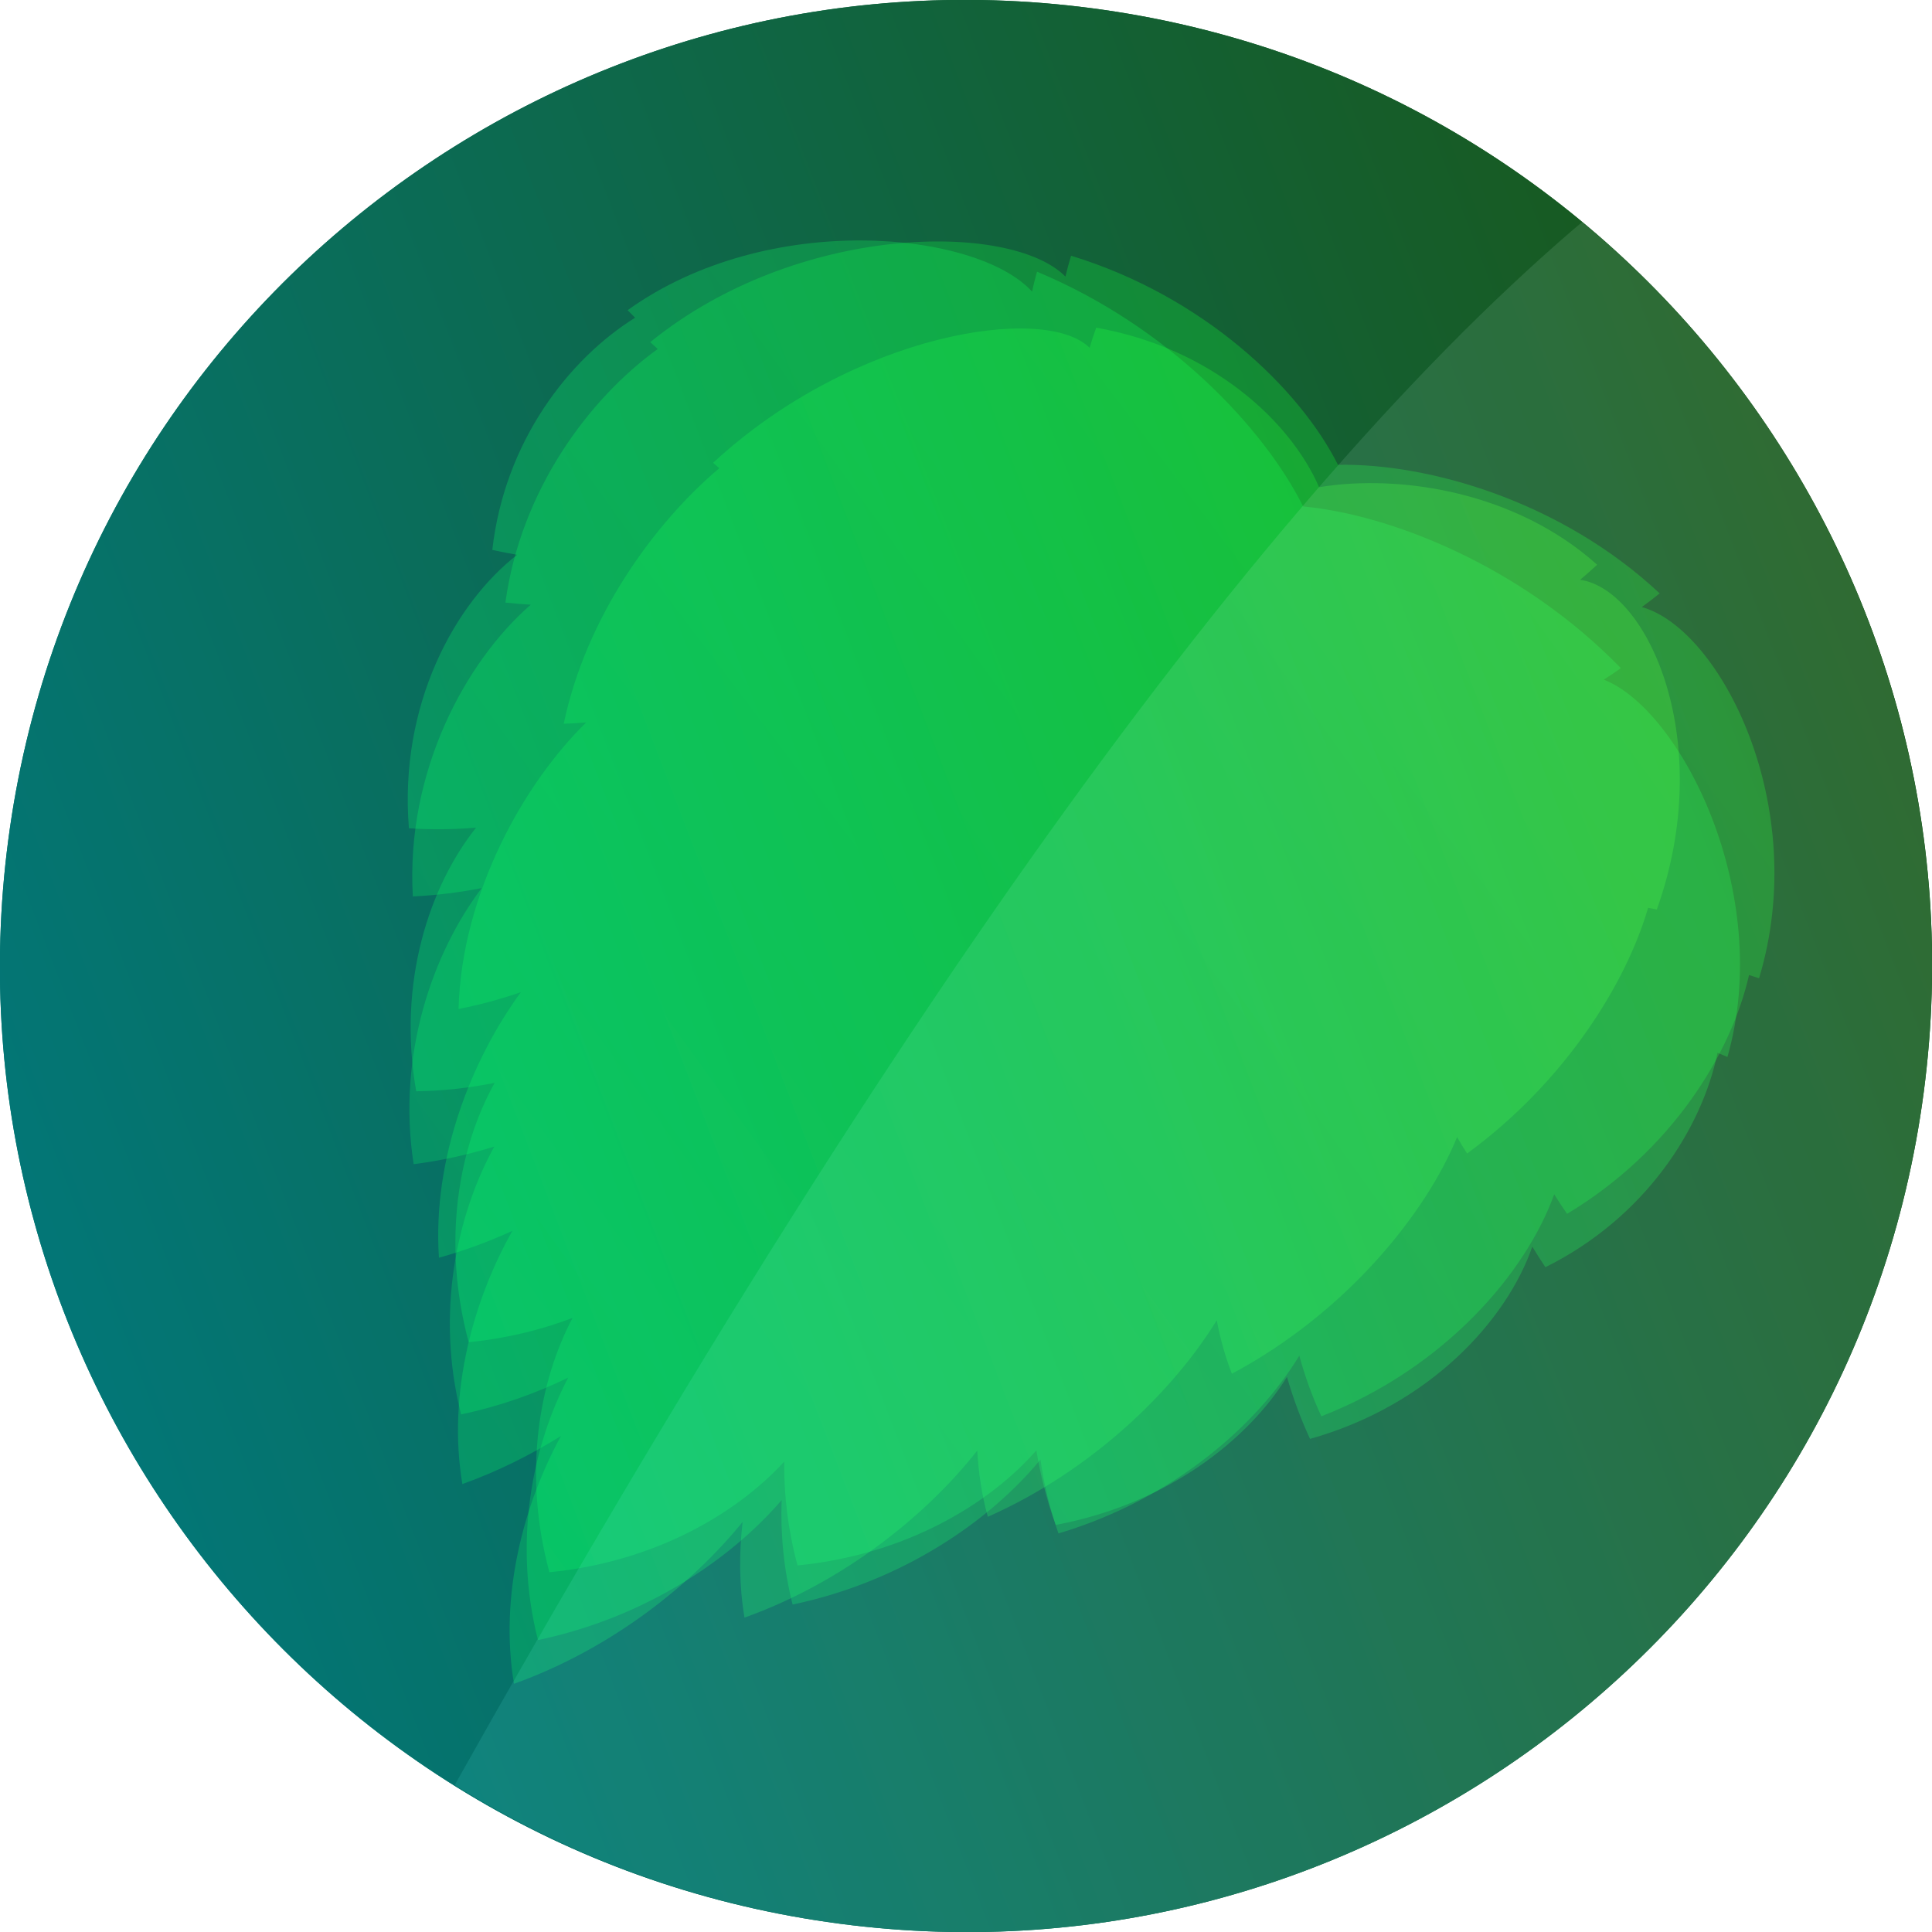
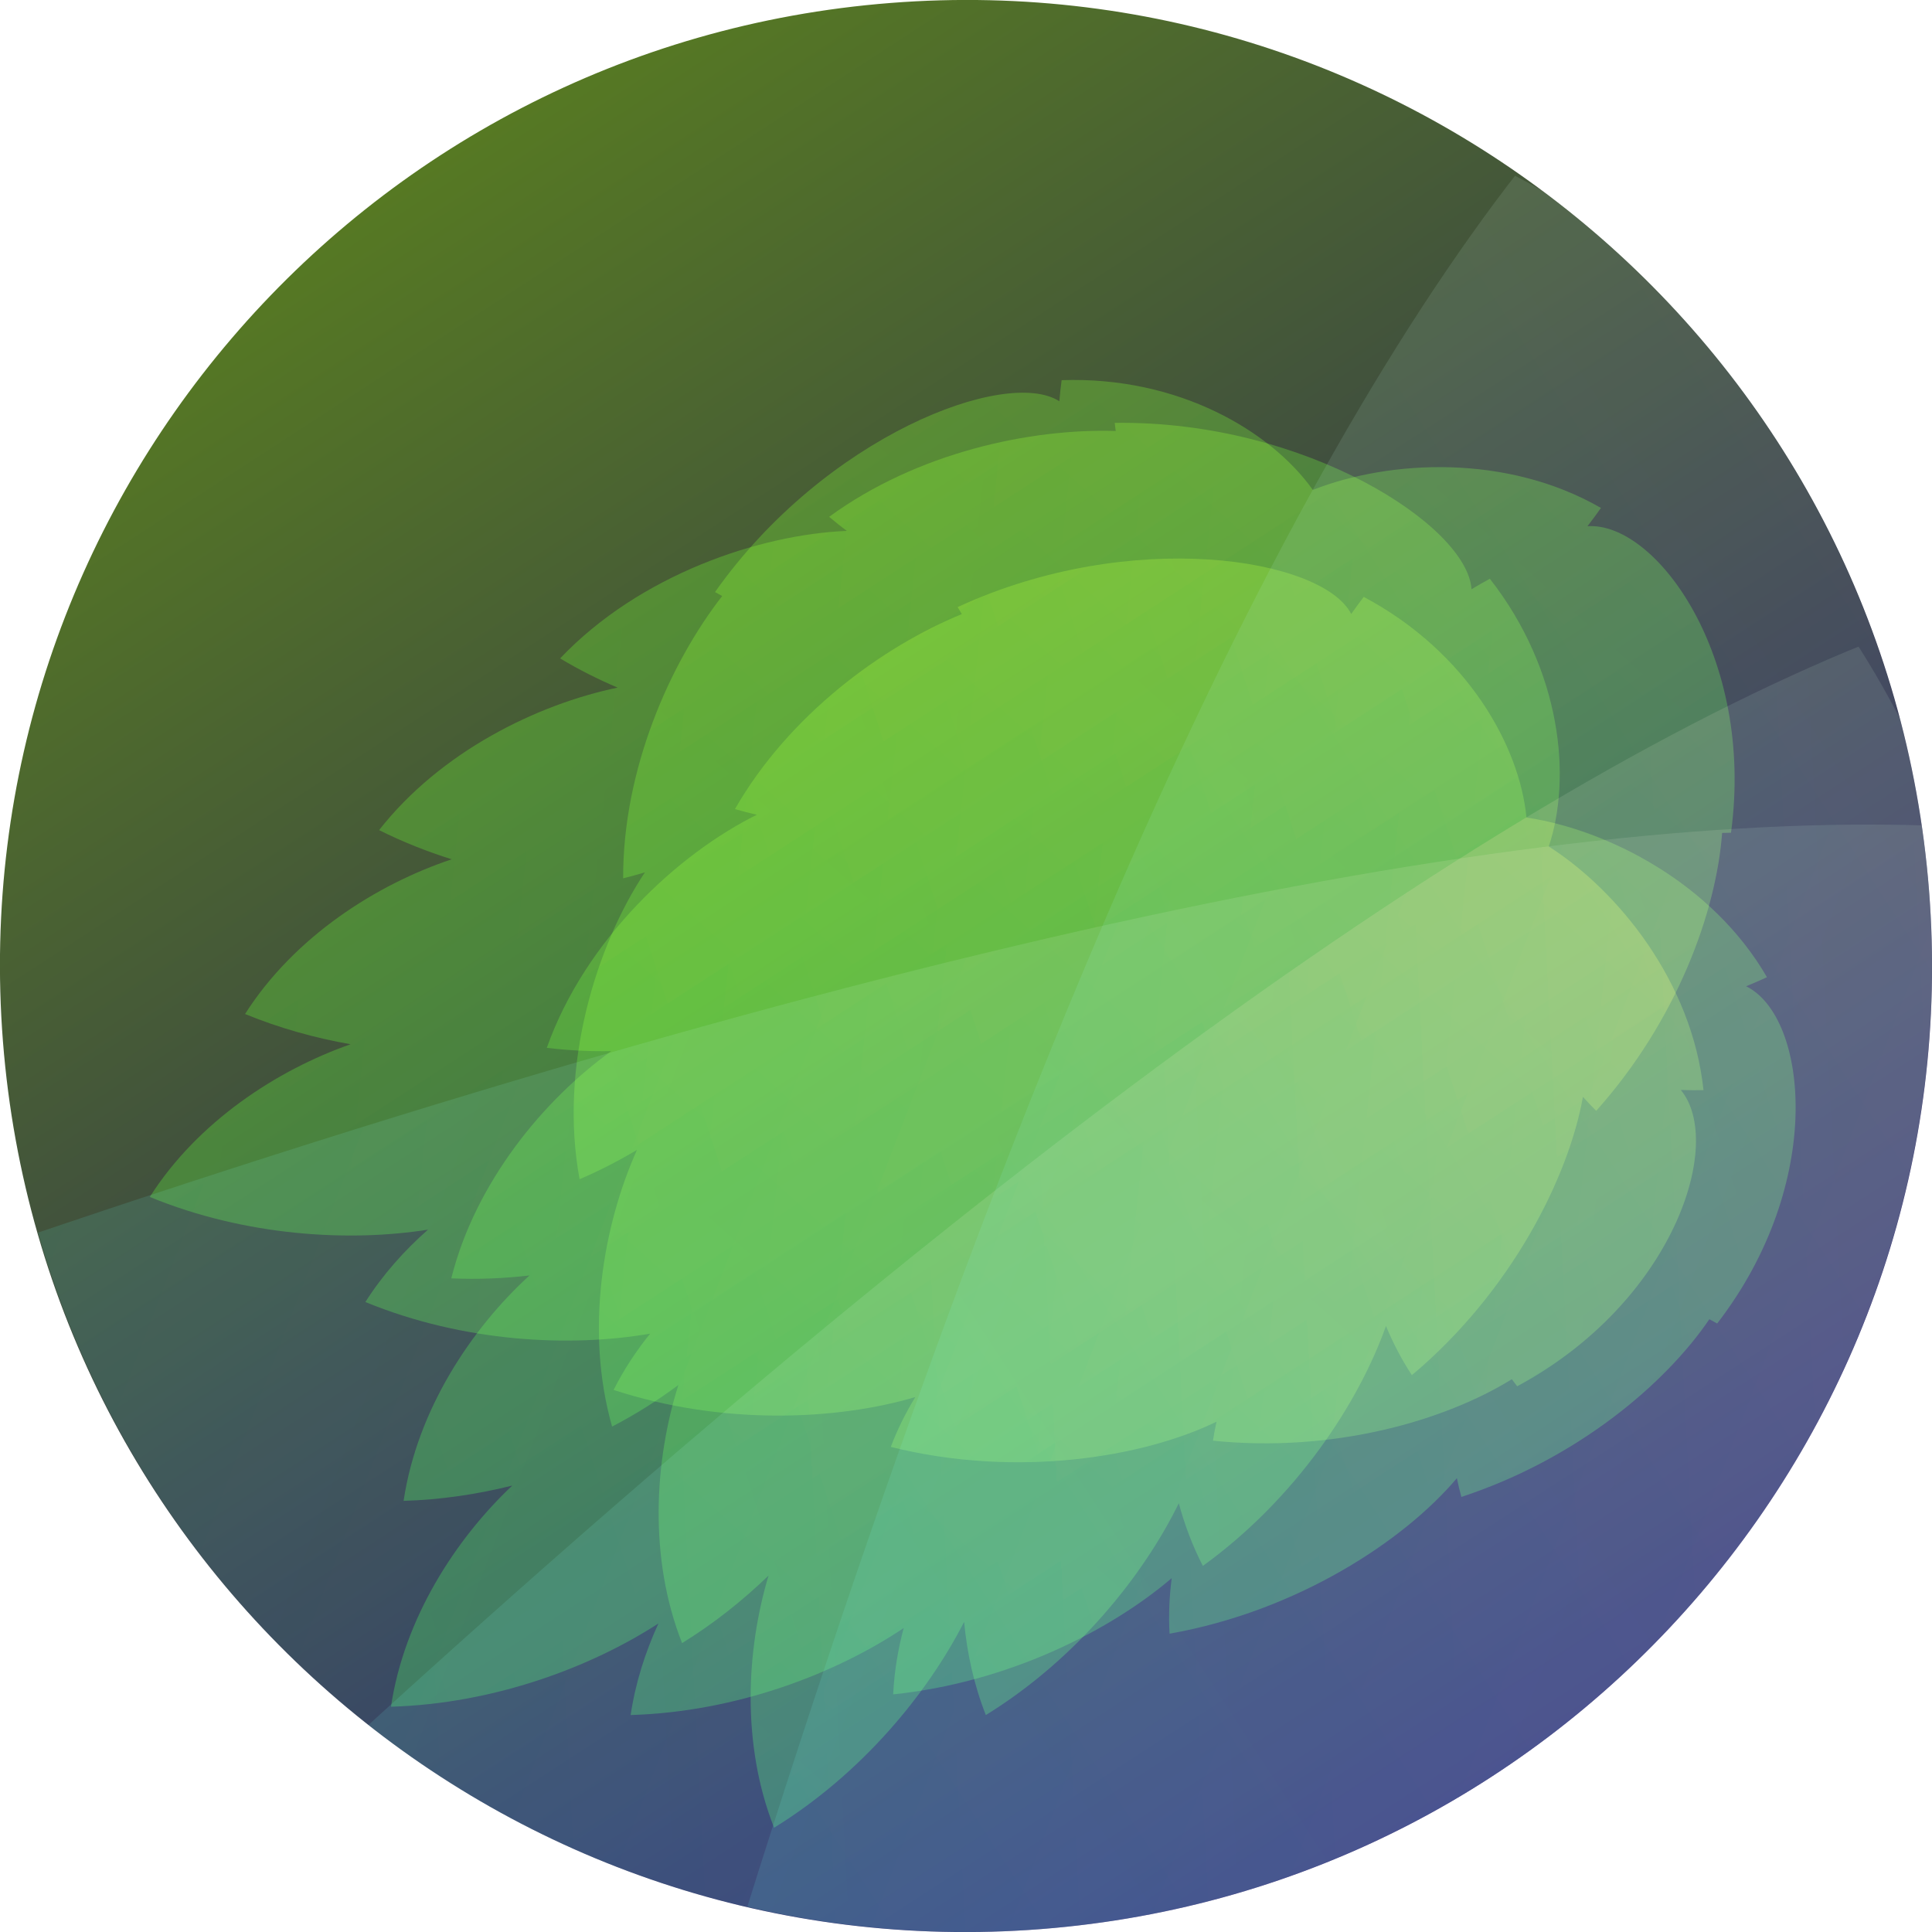
<svg xmlns="http://www.w3.org/2000/svg" xmlns:xlink="http://www.w3.org/1999/xlink" width="120mm" height="120mm" viewBox="0 0 120 120" version="1.1" id="svg5">
  <defs id="defs2">
    <linearGradient id="linearGradient2652">
-       <stop style="stop-color:#19591d;stop-opacity:1;" offset="0" id="stop2648" />
-       <stop style="stop-color:#007a82;stop-opacity:1;" offset="1" id="stop2650" />
+       <stop style="stop-color:#567923;stop-opacity:1;" offset="0" id="stop2648" />
+       <stop style="stop-color:#160073;stop-opacity:1;" offset="1" id="stop2650" />
    </linearGradient>
    <linearGradient id="linearGradient2646">
      <stop style="stop-color:#ddf5de;stop-opacity:1;" offset="0" id="stop2642" />
      <stop style="stop-color:#45fffd;stop-opacity:1;" offset="1" id="stop2644" />
    </linearGradient>
    <linearGradient id="linearGradient1932">
-       <stop style="stop-color:#81e300;stop-opacity:0.518;" offset="0" id="stop1928" />
-       <stop style="stop-color:#50ff04;stop-opacity:0.488;" offset="1" id="stop1930" />
+       <stop style="stop-color:#81e300;stop-opacity:0.557;" offset="0" id="stop1928" />
+       <stop style="stop-color:#50ff04;stop-opacity:0.578;" offset="1" id="stop1930" />
    </linearGradient>
-     <linearGradient id="linearGradient1890">
-       <stop style="stop-color:#00ff66;stop-opacity:0.518;" offset="0" id="stop1886" />
-       <stop style="stop-color:#69dd00;stop-opacity:0.488;" offset="1" id="stop1888" />
-     </linearGradient>
-     <linearGradient id="linearGradient1784">
-       <stop style="stop-color:#00ad1a;stop-opacity:0.518;" offset="0" id="stop1780" />
-       <stop style="stop-color:#168100;stop-opacity:0.488;" offset="1" id="stop1782" />
-     </linearGradient>
-     <linearGradient id="linearGradient1745">
-       <stop style="stop-color:#19591d;stop-opacity:1;" offset="0" id="stop1741" />
-       <stop style="stop-color:#008281;stop-opacity:1;" offset="1" id="stop1743" />
-     </linearGradient>
-     <linearGradient xlink:href="#linearGradient1745" id="linearGradient1747" x1="50.175" y1="143.478" x2="158.108" y2="84.815" gradientUnits="userSpaceOnUse" gradientTransform="matrix(1.102519,0,0,1.102519,-221.6572,-234.98)" />
-     <linearGradient xlink:href="#linearGradient1784" id="linearGradient1778" x1="56.723" y1="138.6" x2="133.778" y2="83.993" gradientUnits="userSpaceOnUse" gradientTransform="matrix(-1.260808,-0.04117707,0.0049769,-1.144443,219.565,259.1246)" />
-     <linearGradient xlink:href="#linearGradient1890" id="linearGradient1883" gradientUnits="userSpaceOnUse" x1="56.723" y1="138.6" x2="133.778" y2="83.993" gradientTransform="matrix(-1.233983,-0.1794227,-0.02298424,-1.123217,219.4182,269.4075)" />
-     <linearGradient xlink:href="#linearGradient1932" id="linearGradient1925" gradientUnits="userSpaceOnUse" gradientTransform="matrix(-1.124952,0.1260953,0.09143628,-1.064345,195.0098,235.6109)" x1="56.723" y1="138.6" x2="133.778" y2="83.993" />
-     <linearGradient xlink:href="#linearGradient2652" id="linearGradient1747-3" x1="50.175" y1="143.478" x2="158.108" y2="84.815" gradientUnits="userSpaceOnUse" gradientTransform="matrix(1.102519,0,0,1.102519,-221.6572,-234.98)" />
-     <linearGradient xlink:href="#linearGradient2646" id="linearGradient1747-3-3" x1="50.175" y1="143.478" x2="158.108" y2="84.815" gradientUnits="userSpaceOnUse" gradientTransform="matrix(1.102519,0,0,1.102519,-221.6572,-234.98)" />
+     <linearGradient xlink:href="#linearGradient1932" id="linearGradient1925" gradientUnits="userSpaceOnUse" gradientTransform="matrix(-1.108858,-0.2277055,0.4158619,-0.9839972,158.8185,271.9907)" x1="56.723" y1="138.6" x2="133.778" y2="83.993" />
+     <linearGradient xlink:href="#linearGradient2652" id="linearGradient1747-3" x1="50.175" y1="143.478" x2="158.108" y2="84.815" gradientUnits="userSpaceOnUse" gradientTransform="matrix(1.102519,0,0,1.102519,17.14992,-219.4204)" />
+     <linearGradient xlink:href="#linearGradient2646" id="linearGradient1747-3-3" x1="50.175" y1="143.478" x2="158.108" y2="84.815" gradientUnits="userSpaceOnUse" gradientTransform="matrix(-0.9949563,-0.4749849,0.4749849,-0.9949563,144.9595,295.199)" />
+     <linearGradient xlink:href="#linearGradient2646" id="linearGradient1061" gradientUnits="userSpaceOnUse" gradientTransform="matrix(-1.09915,0.08612915,-0.08612915,-1.09915,223.1531,244.0794)" x1="50.175" y1="143.478" x2="158.108" y2="84.815" />
+     <linearGradient xlink:href="#linearGradient1932" id="linearGradient1063" gradientUnits="userSpaceOnUse" gradientTransform="matrix(-1.074153,0.3572305,-0.1318517,-1.060098,223.5512,217.0509)" x1="56.723" y1="138.6" x2="133.778" y2="83.993" />
+     <linearGradient xlink:href="#linearGradient2646" id="linearGradient1190" gradientUnits="userSpaceOnUse" gradientTransform="matrix(-0.7157441,-0.8386055,0.8386055,-0.7157441,69.66281,285.6674)" x1="50.175" y1="143.478" x2="158.108" y2="84.815" />
+     <linearGradient xlink:href="#linearGradient1932" id="linearGradient1192" gradientUnits="userSpaceOnUse" gradientTransform="matrix(-0.9203764,-0.6590327,0.7801365,-0.7297799,91.76332,270.1026)" x1="56.723" y1="138.6" x2="133.778" y2="83.993" />
+     <clipPath clipPathUnits="userSpaceOnUse" id="clipPath1362">
+       <circle style="fill:none;fill-opacity:1;stroke:#000000;stroke-width:0.072;stroke-opacity:1;stop-color:#000000" id="circle1364" r="60" cy="-88.911" cx="125.704" transform="rotate(85.51947)" />
+     </clipPath>
  </defs>
  <g id="layer1" transform="translate(-38.45958,-58.37355)">
-     <g id="g2665">
-       <circle style="fill:url(#linearGradient1747);fill-opacity:1;stroke:none;stroke-width:0.072;stop-color:#000000" id="path1583" r="60" cy="-104.471" cx="-113.104" transform="rotate(-172.4805)" />
-       <circle style="fill:url(#linearGradient1747-3);fill-opacity:1;stroke:none;stroke-width:0.072;stop-color:#000000" id="path1583-5" r="60" cy="-104.471" cx="-113.104" transform="rotate(-172.4805)" />
-       <path id="path844-9" style="opacity:0.512;mix-blend-mode:color-dodge;fill:url(#linearGradient1883);fill-opacity:1;stroke:none;stroke-width:0.303px;stroke-linecap:butt;stroke-linejoin:miter;stroke-opacity:1" d="m 72.582,156.029 c 6.495,-0.644 11.583,-3.6 14.588,-6.869 -0.025,2.046 0.223,4.215 0.824,6.448 6.679,-0.662 11.869,-3.769 14.836,-7.146 0.243,1.509 0.635,3.059 1.206,4.627 6.931,-1.296 11.925,-5.279 14.36,-9.192 0.364,1.271 0.834,2.559 1.431,3.85 7.472,-2.099 12.236,-7.411 13.807,-11.945 0.257,0.428 0.528,0.855 0.814,1.279 6.245,-3.104 9.726,-8.649 10.691,-13.318 0.203,0.09 0.408,0.178 0.614,0.264 2.912,-10.181 -2.911,-21.593 -7.682,-23.44 0.361,-0.226 0.716,-0.463 1.064,-0.713 -6.091,-6.271 -14.205,-9.527 -19.736,-10.044 -2.437,-4.892 -8.397,-11.193 -16.528,-14.58 -0.117,0.41 -0.22,0.822 -0.309,1.235 -3.403,-3.749 -16.394,-5.106 -25.121,1.155 0.154,0.158 0.309,0.314 0.465,0.468 -4.088,2.547 -8.102,7.66 -8.869,14.422 0.518,0.116 1.033,0.216 1.545,0.303 -3.844,2.985 -7.351,9.29 -6.724,16.987 1.439,0.094 2.833,0.073 4.171,-0.039 -2.872,3.61 -4.91,9.577 -3.717,16.373 1.709,-0.027 3.337,-0.213 4.872,-0.523 -2.181,3.909 -3.323,9.755 -1.612,16.108 2.345,-0.232 4.505,-0.767 6.451,-1.508 -2.068,3.904 -3.107,9.611 -1.441,15.796 z" />
-       <path id="path1583-5-2" style="fill:url(#linearGradient1747-3-3);fill-opacity:1;stroke:none;stroke-width:0.072;stop-color:#000000;opacity:0.114" d="M -145 -53.652 C -144.835 -53.833 -144.673 -54.005 -144.508 -54.189 C -143.953 -54.809 -143.397 -55.447 -142.838 -56.101 C -142.278 -56.756 -141.717 -57.428 -141.153 -58.117 C -140.589 -58.806 -140.023 -59.512 -139.454 -60.236 C -138.886 -60.96 -138.314 -61.701 -137.741 -62.46 C -137.168 -63.219 -136.592 -63.996 -136.014 -64.79 C -135.436 -65.584 -134.855 -66.396 -134.272 -67.226 C -133.689 -68.057 -133.104 -68.905 -132.516 -69.771 C -131.928 -70.637 -131.337 -71.522 -130.744 -72.424 C -130.152 -73.327 -129.556 -74.248 -128.958 -75.187 C -128.361 -76.127 -127.76 -77.084 -127.157 -78.061 C -126.555 -79.037 -125.949 -80.033 -125.341 -81.046 C -124.734 -82.06 -124.123 -83.093 -123.51 -84.145 C -122.897 -85.196 -122.281 -86.267 -121.663 -87.356 C -121.045 -88.446 -120.424 -89.555 -119.801 -90.683 C -119.177 -91.811 -118.551 -92.958 -117.923 -94.125 C -117.294 -95.292 -116.662 -96.478 -116.028 -97.684 C -115.394 -98.89 -114.758 -100.115 -114.119 -101.361 C -113.479 -102.606 -112.838 -103.87 -112.193 -105.155 C -111.548 -106.44 -110.901 -107.745 -110.251 -109.07 C -109.6 -110.395 -108.948 -111.74 -108.292 -113.105 C -107.637 -114.47 -106.979 -115.856 -106.317 -117.261 C -105.656 -118.667 -104.992 -120.094 -104.326 -121.541 C -103.659 -122.987 -102.989 -124.455 -102.317 -125.943 C -101.645 -127.432 -100.97 -128.94 -100.292 -130.47 C -99.614 -132 -98.933 -133.551 -98.25 -135.123 C -97.566 -136.694 -96.88 -138.287 -96.19 -139.902 C -95.501 -141.516 -94.809 -143.151 -94.114 -144.808 C -93.419 -146.465 -92.721 -148.143 -92.02 -149.843 C -91.319 -151.543 -90.615 -153.264 -89.908 -155.007 C -89.367 -156.342 -88.822 -157.702 -88.277 -159.063 A 60 60 0 0 0 -113.104 -164.471 A 60 60 0 0 0 -173.104 -104.471 A 60 60 0 0 0 -145 -53.652 z " transform="rotate(-172.4805)" />
-       <path id="path844-9-2" style="opacity:0.512;mix-blend-mode:color-dodge;fill:url(#linearGradient1925);fill-opacity:1;stroke:none;stroke-width:0.281px;stroke-linecap:butt;stroke-linejoin:miter;stroke-opacity:1" d="m 70.384,162.957 c 6.081,-2.177 11.09,-6.217 14.201,-10.054 -0.228,1.955 -0.217,3.962 0.116,5.944 6.253,-2.238 11.371,-6.446 14.459,-10.378 0.074,1.379 0.281,2.761 0.653,4.117 6.55,-2.902 11.576,-7.899 14.223,-12.212 0.209,1.123 0.516,2.237 0.939,3.323 7.131,-3.797 12.077,-10.004 13.987,-14.701 0.195,0.346 0.403,0.687 0.625,1.023 6.096,-4.46 9.877,-10.579 11.239,-15.259 0.179,0.036 0.36,0.072 0.542,0.104 3.719,-10.398 -0.529,-19.867 -4.763,-20.478 0.357,-0.302 0.709,-0.613 1.057,-0.935 -5.013,-4.507 -12.201,-5.655 -17.272,-4.817 -1.766,-4.074 -6.654,-8.641 -13.845,-9.91 -0.15,0.418 -0.286,0.836 -0.41,1.25 -2.776,-2.752 -14.672,-0.917 -23.383,7.147 0.126,0.114 0.255,0.225 0.384,0.334 -4.042,3.41 -8.273,9.246 -9.662,15.872 0.469,-0.015 0.935,-0.043 1.4,-0.083 -3.86,3.768 -7.741,10.618 -7.933,17.799 1.324,-0.257 2.616,-0.612 3.868,-1.041 -3.022,4.13 -5.509,10.304 -5.086,16.49 1.586,-0.437 3.112,-1.006 4.565,-1.671 -2.412,4.248 -4.057,10.091 -3.11,15.731 2.195,-0.786 4.249,-1.815 6.126,-2.989 -2.308,4.217 -3.842,9.902 -2.92,15.393 z" />
-       <path id="path844" style="opacity:0.512;mix-blend-mode:color-dodge;fill:url(#linearGradient1778);fill-opacity:1;stroke:none;stroke-width:0.31px;stroke-linecap:butt;stroke-linejoin:miter;stroke-opacity:1" d="m 71.876,160.24 c 6.677,-1.405 11.97,-5.01 15.133,-8.694 -0.077,2.092 0.122,4.279 0.681,6.49 6.865,-1.445 12.266,-5.215 15.395,-9.006 0.211,1.513 0.574,3.051 1.119,4.587 7.141,-2.121 12.363,-6.764 14.958,-11.041 0.341,1.256 0.791,2.517 1.369,3.767 7.715,-3.003 12.736,-8.977 14.462,-13.789 0.253,0.408 0.52,0.812 0.801,1.213 6.482,-3.889 10.194,-9.952 11.301,-14.832 0.206,0.068 0.414,0.135 0.623,0.199 3.244,-10.732 -2.436,-21.717 -7.282,-23.054 0.376,-0.272 0.746,-0.555 1.109,-0.85 -6.087,-5.703 -14.324,-8.094 -19.982,-7.986 -2.374,-4.716 -8.326,-10.465 -16.578,-12.987 -0.131,0.432 -0.246,0.864 -0.349,1.296 -3.395,-3.437 -16.681,-3.327 -25.789,4.072 0.154,0.144 0.309,0.285 0.465,0.425 -4.256,3.072 -8.503,8.755 -9.461,15.75 0.529,0.058 1.054,0.102 1.576,0.132 -4.017,3.491 -7.774,10.334 -7.326,18.122 1.474,-0.07 2.903,-0.252 4.278,-0.52 -3.037,4.018 -5.278,10.346 -4.228,17.149 1.753,-0.224 3.427,-0.602 5.009,-1.095 -2.335,4.243 -3.655,10.345 -2.062,16.636 2.41,-0.507 4.639,-1.302 6.653,-2.283 -2.22,4.225 -3.43,10.172 -1.879,16.298 z" />
+     <g id="g1338" clip-path="url(#clipPath1362)">
+       <circle style="fill:url(#linearGradient1747-3);fill-opacity:1;stroke:none;stroke-width:0.072;stop-color:#000000" id="path1583-5" r="60" cy="-88.911" cx="125.704" transform="rotate(85.51947)" />
+       <path id="path1583-5-2" style="opacity:0.114;fill:url(#linearGradient1747-3-3);fill-opacity:1;stroke:none;stroke-width:0.072;stop-color:#000000" d="m 153.9,98.536 c -0.226,0.093 -0.447,0.178 -0.675,0.273 -0.768,0.321 -1.545,0.656 -2.331,1.006 -0.787,0.35 -1.583,0.714 -2.389,1.093 -0.806,0.379 -1.621,0.772 -2.446,1.18 -0.825,0.408 -1.66,0.831 -2.504,1.269 -0.844,0.438 -1.698,0.891 -2.562,1.359 -0.864,0.468 -1.738,0.95 -2.622,1.448 -0.884,0.498 -1.778,1.011 -2.681,1.54 -0.904,0.528 -1.818,1.072 -2.742,1.631 -0.924,0.559 -1.858,1.134 -2.802,1.724 -0.944,0.59 -1.899,1.196 -2.863,1.817 -0.965,0.621 -1.94,1.259 -2.925,1.912 -0.985,0.653 -1.981,1.322 -2.987,2.007 -1.006,0.685 -2.023,1.386 -3.051,2.103 -1.027,0.717 -2.065,1.45 -3.114,2.2 -1.049,0.749 -2.108,1.515 -3.178,2.297 -1.07,0.782 -2.151,1.581 -3.243,2.396 -1.092,0.815 -2.194,1.647 -3.307,2.495 -1.113,0.848 -2.237,1.713 -3.372,2.595 -1.135,0.882 -2.282,1.781 -3.44,2.696 -1.157,0.916 -2.326,1.848 -3.506,2.798 -1.18,0.95 -2.37,1.916 -3.573,2.9 -1.202,0.984 -2.416,1.985 -3.641,3.004 -1.225,1.019 -2.461,2.055 -3.709,3.108 -1.248,1.053 -2.507,2.124 -3.778,3.213 -1.271,1.089 -2.554,2.194 -3.848,3.318 -1.294,1.124 -2.6,2.266 -3.917,3.426 -1.317,1.16 -2.647,2.337 -3.988,3.533 -1.341,1.196 -2.694,2.41 -4.059,3.642 -1.365,1.232 -2.742,2.482 -4.13,3.75 -1.064,0.972 -2.142,1.964 -3.22,2.957 a 60,60 0 0 0 20.075,15.577 60,60 0 0 0 79.996,-28.297 60,60 0 0 0 -3.469,-57.969 z" />
+       <path id="path844-9-2" style="opacity:0.512;mix-blend-mode:color-dodge;fill:url(#linearGradient1925);fill-opacity:1;stroke:none;stroke-width:0.281px;stroke-linecap:butt;stroke-linejoin:miter;stroke-opacity:1" d="m 62.743,164.382 c 6.456,-0.191 12.469,-2.486 16.613,-5.173 -0.821,1.788 -1.43,3.701 -1.726,5.689 6.638,-0.196 12.807,-2.617 16.958,-5.402 -0.356,1.334 -0.586,2.713 -0.651,4.118 7.126,-0.736 13.45,-3.935 17.3,-7.219 -0.148,1.132 -0.2,2.287 -0.134,3.45 7.955,-1.408 14.577,-5.782 17.846,-9.659 0.079,0.389 0.171,0.778 0.279,1.166 7.175,-2.358 12.662,-7.009 15.404,-11.039 0.159,0.09 0.32,0.179 0.484,0.266 6.75,-8.74 5.636,-19.058 1.798,-20.947 0.433,-0.177 0.864,-0.364 1.294,-0.563 -3.375,-5.836 -9.856,-9.149 -14.938,-9.919 -0.421,-4.42 -3.658,-10.274 -10.106,-13.703 -0.272,0.352 -0.53,0.706 -0.777,1.062 -1.79,-3.475 -13.671,-5.407 -24.447,-0.429 0.085,0.147 0.173,0.293 0.262,0.437 -4.898,1.994 -10.725,6.237 -14.094,12.11 0.45,0.13 0.903,0.248 1.358,0.354 -4.835,2.391 -10.643,7.706 -13.044,14.476 1.339,0.164 2.678,0.226 4,0.205 -4.151,2.994 -8.424,8.097 -9.933,14.112 1.643,0.075 3.271,0.005 4.858,-0.179 -3.607,3.295 -6.976,8.344 -7.819,14 2.33,-0.069 4.602,-0.413 6.75,-0.95 -3.498,3.297 -6.714,8.23 -7.534,13.737 z" />
+       <path id="path1583-5-2-2" style="opacity:0.114;fill:url(#linearGradient1190);fill-opacity:1;stroke:none;stroke-width:0.072;stop-color:#000000" d="m 157.821,109.643 c -0.244,-0.007 -0.481,-0.019 -0.728,-0.025 -0.832,-0.019 -1.678,-0.029 -2.539,-0.029 -0.861,-3.9e-4 -1.737,0.008 -2.627,0.027 -0.89,0.018 -1.795,0.046 -2.714,0.084 -0.92,0.037 -1.854,0.084 -2.804,0.141 -0.949,0.057 -1.914,0.123 -2.893,0.199 -0.98,0.076 -1.974,0.161 -2.984,0.257 -1.01,0.095 -2.035,0.201 -3.076,0.316 -1.041,0.115 -2.097,0.24 -3.168,0.375 -1.071,0.135 -2.158,0.28 -3.261,0.435 -1.103,0.155 -2.221,0.32 -3.355,0.496 -1.134,0.175 -2.284,0.361 -3.45,0.557 -1.166,0.196 -2.348,0.402 -3.545,0.618 -1.198,0.216 -2.412,0.443 -3.642,0.68 -1.23,0.237 -2.476,0.485 -3.739,0.743 -1.263,0.258 -2.542,0.527 -3.837,0.806 -1.296,0.279 -2.608,0.569 -3.937,0.87 -1.329,0.301 -2.674,0.612 -4.036,0.934 -1.362,0.322 -2.74,0.655 -4.136,0.999 -1.396,0.344 -2.809,0.698 -4.239,1.064 -1.43,0.366 -2.876,0.742 -4.34,1.13 -1.464,0.388 -2.945,0.786 -4.443,1.196 -1.499,0.41 -3.015,0.831 -4.548,1.263 -1.533,0.432 -3.084,0.876 -4.653,1.331 -1.568,0.455 -3.154,0.921 -4.758,1.399 -1.604,0.478 -3.225,0.966 -4.865,1.466 -1.639,0.5 -3.297,1.013 -4.972,1.536 -1.675,0.524 -3.368,1.059 -5.08,1.606 -1.711,0.547 -3.441,1.106 -5.189,1.676 -1.748,0.57 -3.514,1.152 -5.299,1.746 -1.367,0.455 -2.755,0.923 -4.144,1.392 a 60,60 0 0 0 12.003,22.395 60,60 0 0 0 84.589,6.686 60,60 0 0 0 20.409,-54.368 z" />
+       <path id="path844-9-2-93" style="opacity:0.512;mix-blend-mode:color-dodge;fill:url(#linearGradient1192);fill-opacity:1;stroke:none;stroke-width:0.281px;stroke-linecap:butt;stroke-linejoin:miter;stroke-opacity:1" d="m 47.763,132.719 c 5.975,2.451 12.402,2.801 17.281,2.031 -1.477,1.3 -2.812,2.799 -3.891,4.495 6.144,2.521 12.764,2.818 17.689,1.963 -0.868,1.074 -1.639,2.24 -2.27,3.497 6.81,2.226 13.888,1.876 18.741,0.442 -0.596,0.974 -1.113,2.007 -1.526,3.098 7.84,1.95 15.669,0.647 20.232,-1.565 -0.086,0.388 -0.16,0.781 -0.22,1.178 7.514,0.765 14.419,-1.253 18.562,-3.819 0.109,0.147 0.22,0.294 0.334,0.44 9.721,-5.239 12.9,-15.118 10.162,-18.405 0.467,0.014 0.938,0.019 1.411,0.012 -0.709,-6.704 -5.283,-12.367 -9.612,-15.137 1.413,-4.209 0.837,-10.874 -3.658,-16.629 -0.391,0.211 -0.772,0.429 -1.142,0.655 -0.222,-3.903 -10.29,-10.5 -22.159,-10.336 0.018,0.169 0.039,0.338 0.062,0.505 -5.285,-0.171 -12.335,1.335 -17.801,5.33 0.358,0.302 0.724,0.594 1.096,0.875 -5.39,0.218 -12.857,2.711 -17.805,7.919 1.156,0.695 2.354,1.296 3.571,1.814 -5.009,1.047 -10.989,3.971 -14.814,8.851 1.471,0.736 2.986,1.335 4.511,1.813 -4.635,1.543 -9.767,4.785 -12.837,9.61 2.157,0.885 4.372,1.495 6.553,1.878 -4.536,1.589 -9.481,4.788 -12.47,9.485 z" />
+       <path id="path844-9-2-9" style="opacity:0.512;mix-blend-mode:color-dodge;fill:url(#linearGradient1063);fill-opacity:1;stroke:none;stroke-width:0.281px;stroke-linecap:butt;stroke-linejoin:miter;stroke-opacity:1" d="m 86.543,171.896 c 5.495,-3.393 9.555,-8.387 11.8,-12.786 0.183,1.959 0.612,3.92 1.349,5.79 5.651,-3.489 9.783,-8.67 11.985,-13.157 0.359,1.333 0.849,2.642 1.495,3.892 5.804,-4.201 9.68,-10.133 11.373,-14.902 0.438,1.055 0.97,2.08 1.609,3.055 6.186,-5.197 9.733,-12.296 10.625,-17.288 0.263,0.298 0.538,0.588 0.824,0.87 5.035,-5.63 7.462,-12.401 7.821,-17.262 0.183,-0.002 0.367,-0.005 0.552,-0.011 1.475,-10.944 -4.648,-19.323 -8.917,-19.04 0.286,-0.369 0.566,-0.747 0.839,-1.134 -5.84,-3.366 -13.11,-2.995 -17.896,-1.121 -2.574,-3.617 -8.305,-7.069 -15.603,-6.815 -0.06,0.44 -0.106,0.877 -0.142,1.308 -3.288,-2.115 -14.542,2.153 -21.387,11.852 0.147,0.085 0.296,0.167 0.445,0.247 -3.245,4.176 -6.17,10.764 -6.151,17.534 0.455,-0.112 0.906,-0.236 1.353,-0.372 -2.992,4.489 -5.364,11.995 -4.059,19.059 1.241,-0.527 2.432,-1.143 3.567,-1.822 -2.098,4.668 -3.246,11.224 -1.547,17.188 1.46,-0.757 2.835,-1.631 4.118,-2.584 -1.476,4.656 -1.87,10.714 0.229,16.034 1.984,-1.225 3.779,-2.659 5.371,-4.197 -1.381,4.604 -1.699,10.484 0.344,15.664 z" />
+       <path id="path1236" style="opacity:0.114;fill:url(#linearGradient1061);fill-opacity:1;stroke:none;stroke-width:0.072;stop-color:#000000" d="m 84.881,176.803 a 60,60 0 0 0 3.566,0.729 60,60 0 0 0 4.061,0.545 60,60 0 0 0 4.088,0.267 60,60 0 0 0 4.097,-0.012 60,60 0 0 0 4.087,-0.292 60,60 0 0 0 4.057,-0.571 60,60 0 0 0 4.009,-0.846 60,60 0 0 0 3.941,-1.117 60,60 0 0 0 3.856,-1.384 60,60 0 0 0 3.752,-1.644 60,60 0 0 0 3.632,-1.896 60,60 0 0 0 3.494,-2.139 60,60 0 0 0 3.34,-2.373 60,60 0 0 0 3.17,-2.595 60,60 0 0 0 2.986,-2.805 60,60 0 0 0 2.787,-3.003 60,60 0 0 0 2.576,-3.186 60,60 0 0 0 2.352,-3.354 60,60 0 0 0 2.118,-3.507 60,60 0 0 0 1.874,-3.643 60,60 0 0 0 1.621,-3.763 60,60 0 0 0 1.36,-3.865 60,60 0 0 0 1.093,-3.949 60,60 0 0 0 0.313,-1.371 60,60 0 0 0 0.28,-1.378 60,60 0 0 0 0.248,-1.385 60,60 0 0 0 0.215,-1.39 60,60 0 0 0 0.183,-1.395 60,60 0 0 0 0.15,-1.399 60,60 0 0 0 0.117,-1.402 60,60 0 0 0 0.085,-1.404 60,60 0 0 0 0.051,-1.406 60,60 0 0 0 0.018,-1.407 60,60 0 0 0 -0.014,-1.407 60,60 0 0 0 -0.047,-1.406 60,60 0 0 0 -0.08,-1.405 60,60 0 0 0 -0.113,-1.402 60,60 0 0 0 -0.146,-1.399 60,60 0 0 0 -0.179,-1.395 60,60 0 0 0 -0.212,-1.391 60,60 0 0 0 -0.244,-1.385 60,60 0 0 0 -0.276,-1.379 60,60 0 0 0 -0.309,-1.372 60,60 0 0 0 -0.341,-1.365 60,60 0 0 0 -0.372,-1.356 60,60 0 0 0 -0.405,-1.347 60,60 0 0 0 -0.435,-1.338 60,60 0 0 0 -0.467,-1.327 60,60 0 0 0 -0.498,-1.315 60,60 0 0 0 -0.529,-1.304 60,60 0 0 0 -0.559,-1.291 60,60 0 0 0 -0.59,-1.277 60,60 0 0 0 -0.619,-1.263 60,60 0 0 0 -0.648,-1.248 60,60 0 0 0 -0.678,-1.233 60,60 0 0 0 -0.706,-1.216 60,60 0 0 0 -0.735,-1.2 60,60 0 0 0 -0.762,-1.182 60,60 0 0 0 -0.79,-1.164 60,60 0 0 0 -0.817,-1.145 60,60 0 0 0 -0.844,-1.126 60,60 0 0 0 -0.87,-1.105 60,60 0 0 0 -0.896,-1.085 60,60 0 0 0 -0.92,-1.063 60,60 0 0 0 -0.946,-1.042 60,60 0 0 0 -0.969,-1.019 60,60 0 0 0 -0.993,-0.996 60,60 0 0 0 -1.016,-0.973 60,60 0 0 0 -1.039,-0.948 60,60 0 0 0 -1.061,-0.924 60,60 0 0 0 -1.082,-0.899 60,60 0 0 0 -1.103,-0.873 60,60 0 0 0 -0.943,-0.712 60,60 0 0 0 -1.642,-0.894 c -0.149,0.193 -0.298,0.378 -0.448,0.574 -0.504,0.662 -1.01,1.341 -1.516,2.037 -0.506,0.696 -1.014,1.41 -1.522,2.141 -0.508,0.731 -1.017,1.479 -1.528,2.245 -0.51,0.766 -1.022,1.55 -1.534,2.351 -0.512,0.801 -1.025,1.621 -1.54,2.458 -0.514,0.837 -1.03,1.692 -1.546,2.565 -0.516,0.873 -1.034,1.765 -1.552,2.674 -0.518,0.91 -1.038,1.837 -1.559,2.784 -0.521,0.946 -1.042,1.911 -1.565,2.894 -0.523,0.983 -1.046,1.985 -1.571,3.006 -0.525,1.021 -1.05,2.06 -1.577,3.118 -0.527,1.058 -1.055,2.135 -1.584,3.232 -0.529,1.096 -1.059,2.212 -1.591,3.346 -0.531,1.135 -1.063,2.288 -1.597,3.462 -0.533,1.173 -1.068,2.366 -1.604,3.578 -0.536,1.212 -1.072,2.444 -1.61,3.696 -0.538,1.252 -1.077,2.523 -1.617,3.815 -0.54,1.291 -1.081,2.602 -1.623,3.933 -0.542,1.331 -1.086,2.683 -1.631,4.055 -0.545,1.372 -1.09,2.763 -1.637,4.176 -0.547,1.412 -1.095,2.845 -1.644,4.298 -0.549,1.453 -1.1,2.927 -1.652,4.422 -0.552,1.495 -1.104,3.01 -1.658,4.546 -0.554,1.536 -1.109,3.093 -1.665,4.671 -0.556,1.578 -1.114,3.177 -1.673,4.798 -0.559,1.62 -1.119,3.262 -1.68,4.925 -0.561,1.663 -1.123,3.348 -1.687,5.054 -0.564,1.706 -1.128,3.434 -1.694,5.183 -0.566,1.749 -1.133,3.52 -1.702,5.313 -0.226,0.711 -0.452,1.439 -0.678,2.16 z" />
    </g>
  </g>
</svg>
